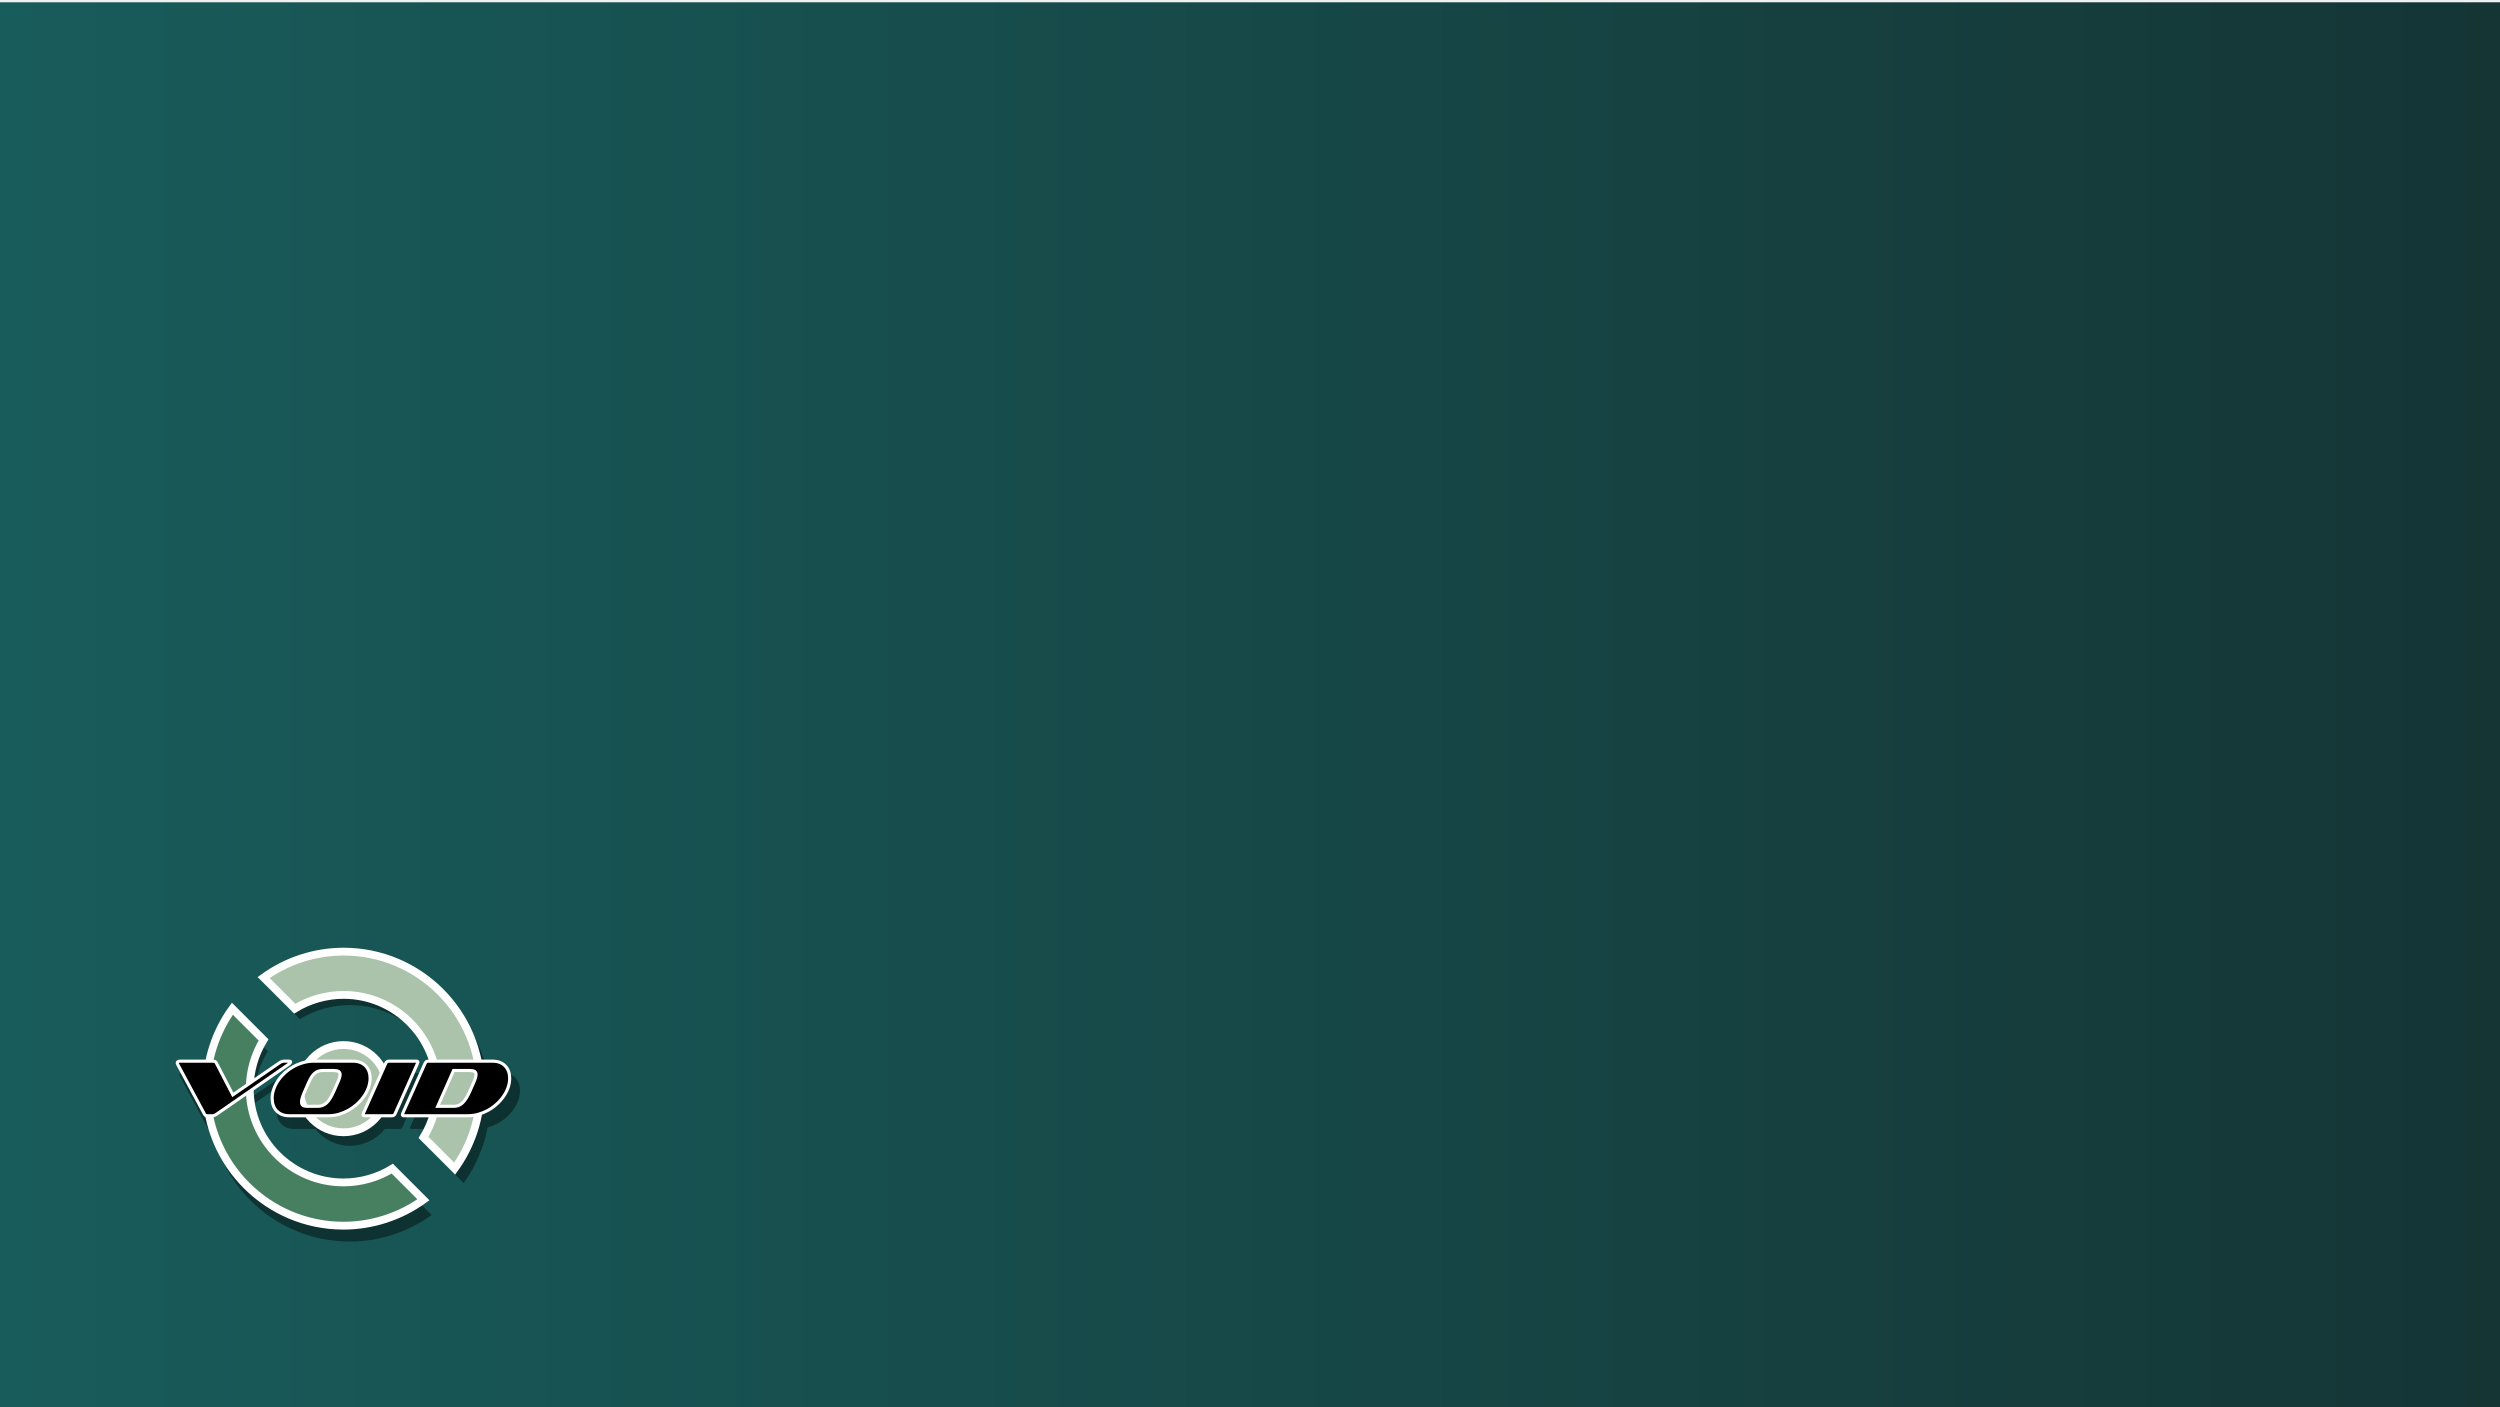
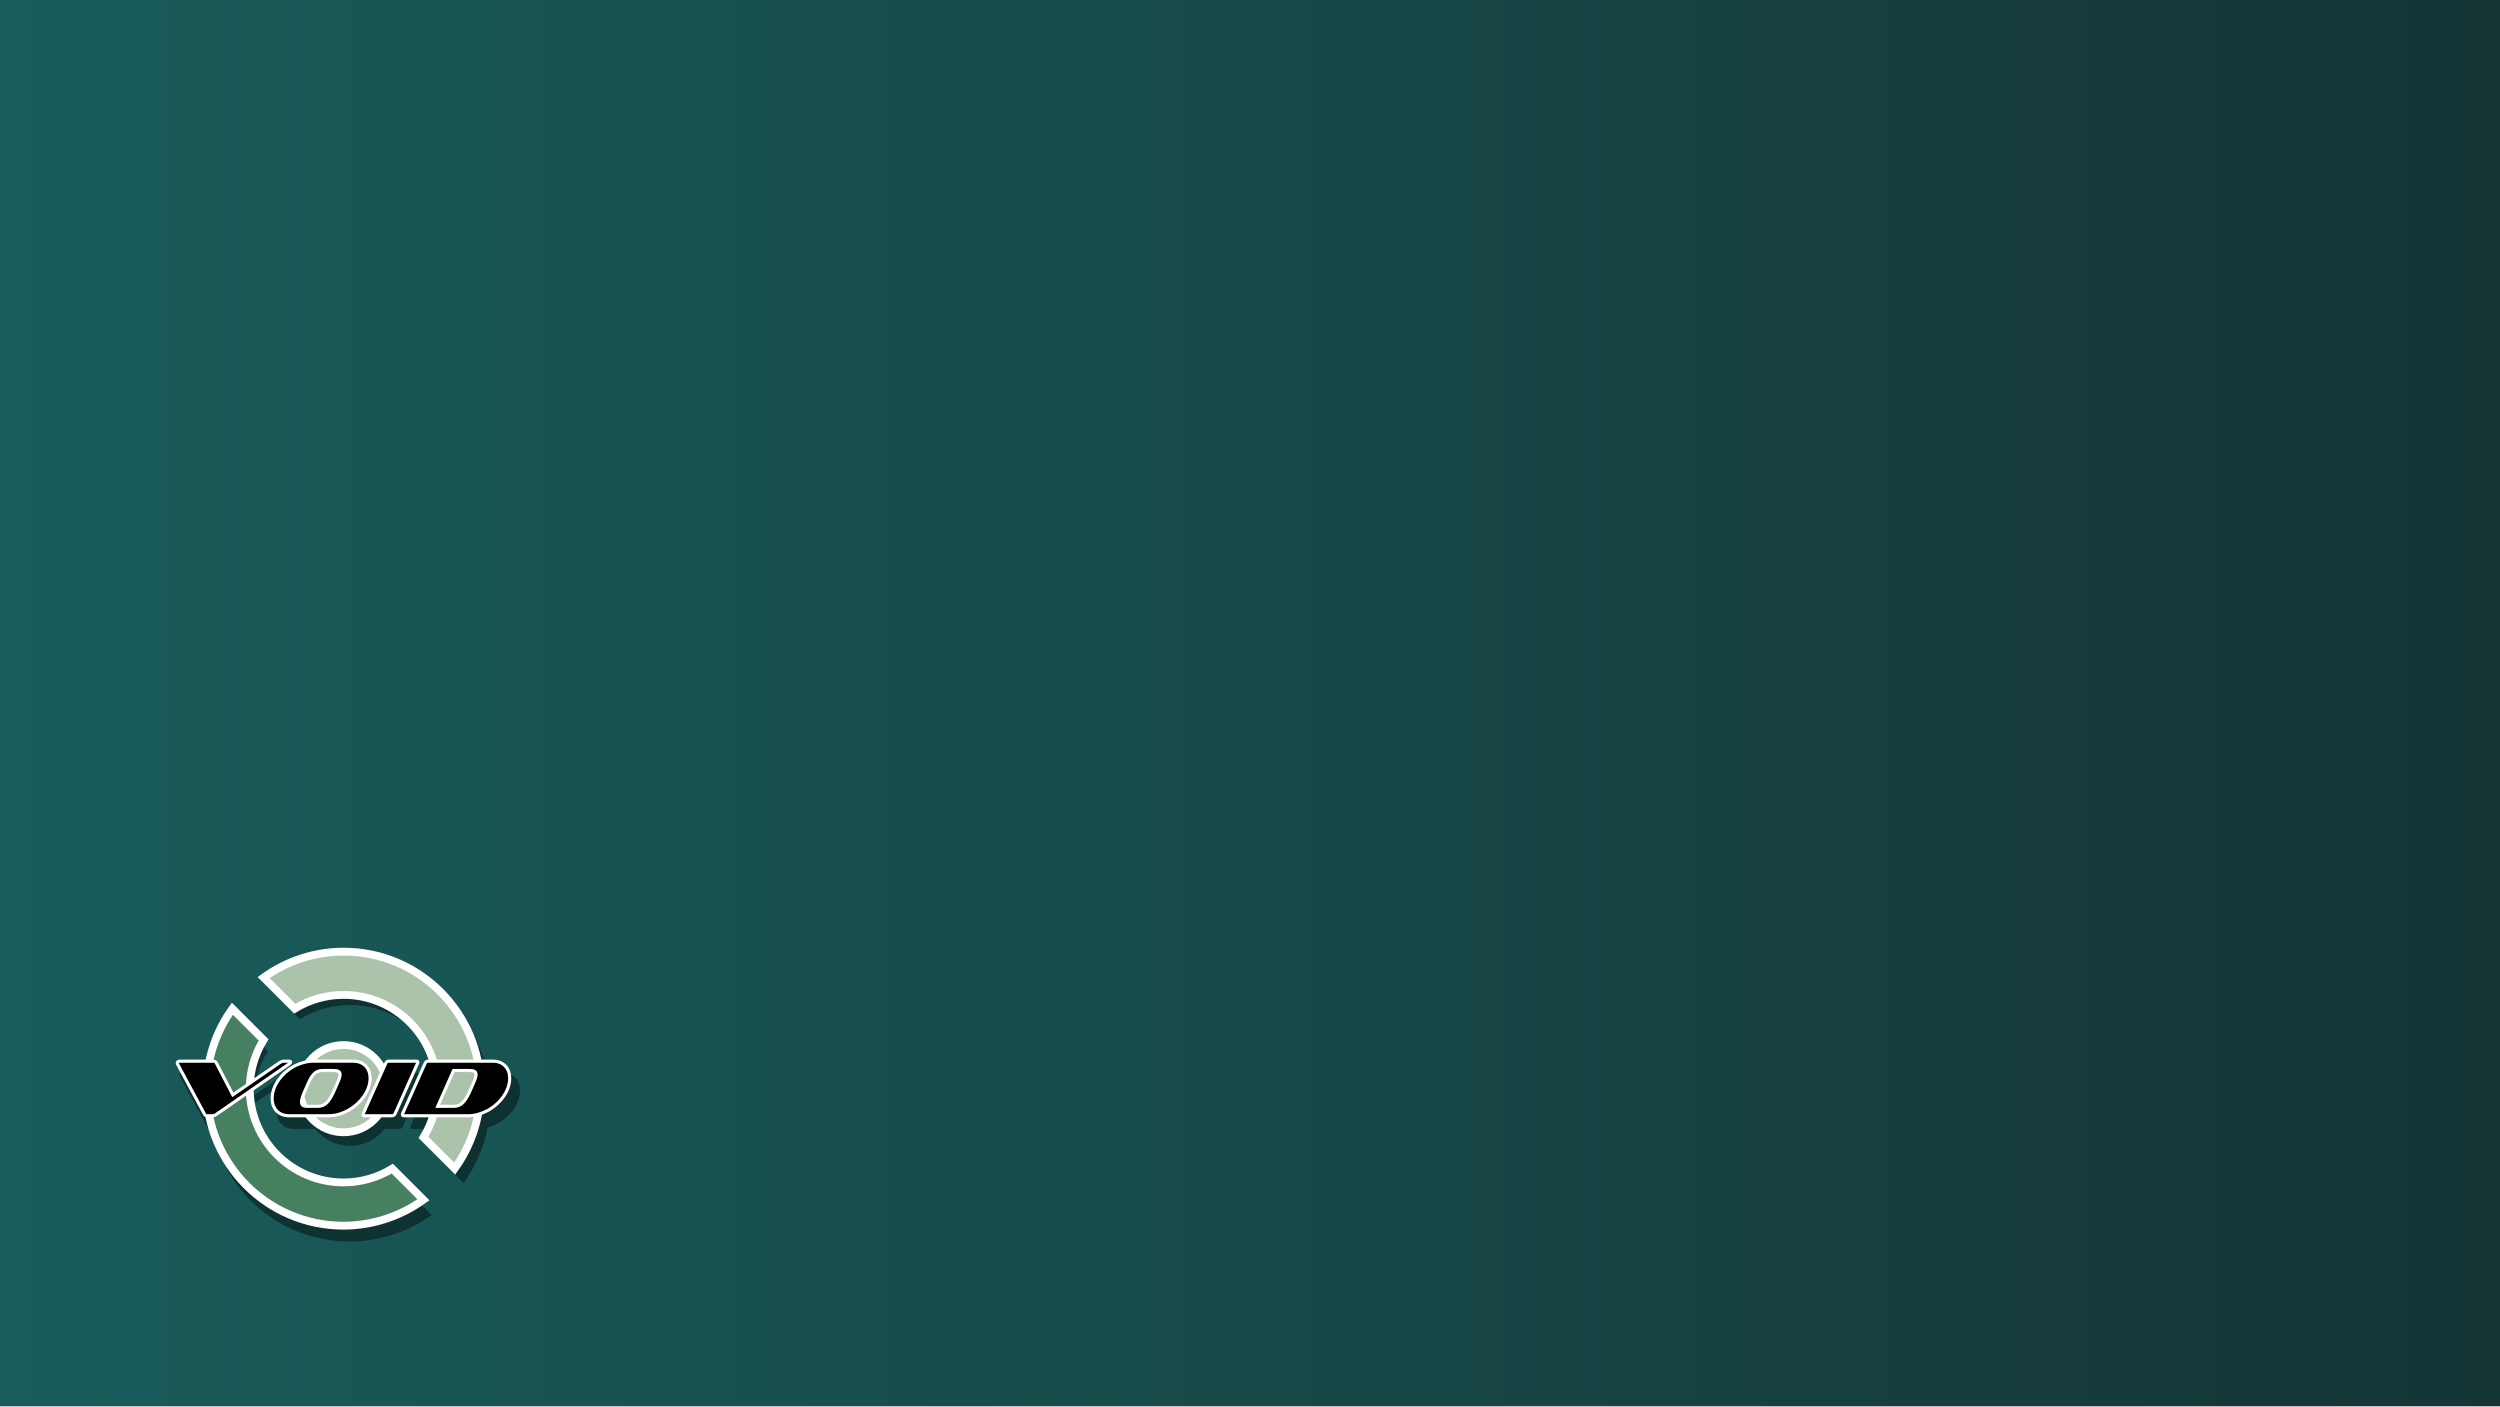
<svg xmlns="http://www.w3.org/2000/svg" xmlns:xlink="http://www.w3.org/1999/xlink" width="1920" height="1080" viewBox="0 0 1920 1080" version="1.1" id="svg1" xml:space="preserve">
  <defs id="defs1">
    <linearGradient id="linearGradient21">
      <stop style="stop-color:#185c5b;stop-opacity:1;" offset="0" id="stop21" />
      <stop style="stop-color:#153535;stop-opacity:1;" offset="1" id="stop22" />
    </linearGradient>
-     <linearGradient xlink:href="#linearGradient21" id="linearGradient22" x1="0" y1="541.758" x2="1920" y2="541.758" gradientUnits="userSpaceOnUse" />
+     <linearGradient xlink:href="#linearGradient21" id="linearGradient22" x1="0" y1="541.758" x2="1920" y2="541.758" gradientUnits="userSpaceOnUse" gradientTransform="translate(0,-1.758242)" />
  </defs>
-   <rect style="fill:url(#linearGradient22);fill-opacity:1" id="rect1" width="1920" height="1080" x="0" y="1.758" />
+   <rect style="fill:url(#linearGradient22);fill-opacity:1" id="rect1" width="1920" height="1080" x="0" y="0" />
  <path id="path7" style="display:inline;fill:#000000;fill-opacity:0.425;stroke:none;stroke-width:6.148;stroke-dasharray:none;stroke-opacity:0.42" d="m 268.626,737.861 c -22.576,0.048 -44.567,7.18 -62.874,20.391 l 24.494,24.492 c 11.556,-7.069 24.833,-10.82 38.379,-10.843 33.222,-7e-5 61.31,21.957 70.561,52.148 h -3.935 c -1.092,0 -1.89,0.545 -2.394,1.637 l -17.702,39.622 c -0.126,0.378 -0.188,0.693 -0.188,0.945 0,0.504 0.377,0.756 1.133,0.756 h 23.081 c -1.813,5.952 -4.347,11.688 -7.627,17.043 l 24.538,24.538 c 9.215,-12.78 15.456,-27.356 18.406,-42.668 0.062,-0.017 0.124,-0.028 0.186,-0.046 2.646,-0.756 5.165,-1.786 7.559,-3.088 2.436,-1.344 4.683,-2.939 6.74,-4.787 2.1,-1.848 3.906,-3.864 5.418,-6.048 1.554,-2.184 2.772,-4.493 3.654,-6.929 0.882,-2.478 1.323,-4.997 1.323,-7.559 0,-1.932 -0.295,-3.718 -0.883,-5.356 -0.588,-1.638 -1.45,-3.043 -2.584,-4.219 -1.134,-1.218 -2.541,-2.164 -4.221,-2.836 -1.68,-0.672 -3.61,-1.007 -5.794,-1.007 h -11.618 c -10.02,-49.182 -53.515,-86.189 -105.656,-86.189 z m -87.466,44.932 c -8.931,12.387 -15.068,26.461 -18.124,41.257 h -23.215 c -0.714,0 -1.239,0.146 -1.575,0.44 -0.294,0.252 -0.442,0.589 -0.442,1.009 v 0.376 c 0,0.126 0.042,0.232 0.126,0.316 l 21.292,39.56 c 0.21,0.42 0.485,0.735 0.821,0.945 0.336,0.21 0.797,0.314 1.385,0.314 h 1.485 c 9.896,49.342 53.459,86.513 105.714,86.513 22.576,-0.048 44.567,-7.18 62.874,-20.391 l -24.492,-24.492 c -11.556,7.069 -24.835,10.82 -38.381,10.843 -40.087,8e-5 -72.684,-31.971 -73.741,-71.803 l 31.111,-21.552 c 0.672,-0.546 1.007,-1.007 1.007,-1.385 0,-0.462 -0.273,-0.692 -0.819,-0.692 h -4.095 c -1.344,0 -2.625,0.419 -3.843,1.259 l -23.249,15.993 c 0.745,-12.006 4.395,-23.674 10.701,-33.97 z m 87.45,28.569 a 34.33,34.33 0 0 0 -26.419,12.848 c -1.812,0.181 -3.6,0.515 -5.358,1.037 -2.688,0.756 -5.249,1.804 -7.685,3.148 -2.394,1.344 -4.621,2.941 -6.678,4.789 -2.016,1.848 -3.78,3.862 -5.292,6.046 -1.47,2.184 -2.624,4.473 -3.464,6.867 -0.84,2.394 -1.259,4.829 -1.259,7.307 0,1.932 0.293,3.738 0.881,5.418 0.588,1.638 1.45,3.067 2.584,4.285 1.134,1.218 2.541,2.184 4.221,2.898 1.68,0.672 3.61,1.007 5.794,1.007 h 16.131 a 34.33,34.33 0 0 0 26.546,13.013 34.33,34.33 0 0 0 26.872,-13.013 h 11.382 c 1.092,0 1.889,-0.567 2.393,-1.701 l 17.638,-39.622 c 0.168,-0.294 0.252,-0.567 0.252,-0.819 0,-0.546 -0.399,-0.819 -1.197,-0.819 h -21.67 c -1.092,0 -1.89,0.545 -2.394,1.637 l -2.322,5.195 a 34.33,34.33 0 0 0 -30.954,-19.521 z m -32.934,43.767 a 34.33,34.33 0 0 0 1.683,4.063 c -0.263,-0.104 -0.507,-0.223 -0.716,-0.37 -0.714,-0.546 -1.071,-1.428 -1.071,-2.646 0,-0.311 0.057,-0.683 0.104,-1.047 z" />
  <g id="g20" transform="translate(135.8074,730.8542)" style="display:inline;stroke:none;stroke-width:2;stroke-dasharray:none;stroke-opacity:1">
    <g id="g15" style="stroke:#ffffff;stroke-width:6;stroke-dasharray:none;stroke-opacity:1">
      <path d="M 128.017,0 C 105.985,0.047 84.523,7.007 66.658,19.9 l 23.903,23.903 c 11.277,-6.899 24.236,-10.56 37.456,-10.582 39.772,-7.9e-5 72.014,32.242 72.014,72.014 -0.032,13.215 -3.7,26.167 -10.602,37.437 l 23.948,23.948 c 12.889,-17.876 19.84,-39.347 19.874,-61.385 C 233.252,47.115 186.136,0 128.017,0 Z" fill="#abc2ab" id="path14" style="stroke:#ffffff;stroke-width:6;stroke-dasharray:none;stroke-opacity:1" />
      <path d="m 189.376,190.57 -23.903,-23.903 c -11.277,6.899 -24.236,10.56 -37.456,10.582 -39.772,8e-5 -72.014,-32.242 -72.014,-72.014 0.032,-13.215 3.7,-26.167 10.602,-37.437 L 42.656,43.85 C 29.767,61.726 22.816,83.197 22.782,105.235 c 0,58.12 47.115,105.235 105.235,105.235 22.032,-0.047 43.493,-7.007 61.359,-19.9 z" fill="#478061" id="path15" style="stroke:#ffffff;stroke-width:6;stroke-dasharray:none;stroke-opacity:1" />
      <circle fill="#abc2ab" cx="128" cy="105.235" r="33.503" id="circle15" style="stroke:#ffffff;stroke-width:6;stroke-dasharray:none;stroke-opacity:1" />
    </g>
    <g id="g19" style="stroke:#ffffff;stroke-width:2.4;stroke-dasharray:none;stroke-opacity:1">
      <path d="m 30.592,124.81 c -1.148,0.82 -2.193,1.23 -3.135,1.23 h -4.057 c -0.574,0 -1.025,-0.102 -1.352,-0.307 -0.328,-0.205 -0.594,-0.512 -0.799,-0.922 L 0.468,86.203 C 0.386,86.121 0.345,86.019 0.345,85.896 v -0.369 c 0,-0.41 0.143,-0.738 0.43,-0.984 C 1.104,84.256 1.616,84.113 2.313,84.113 H 27.58 c 1.352,0 2.234,0.41 2.643,1.23 L 43.01,109.995 78.851,85.342 c 1.189,-0.82 2.439,-1.23 3.75,-1.23 h 3.996 c 0.533,0 0.799,0.225 0.799,0.676 0,0.369 -0.328,0.82 -0.984,1.352 z" fill="#000000" id="path16" style="stroke:#ffffff;stroke-width:2.4;stroke-dasharray:none;stroke-opacity:1" />
      <path d="m 86.353,126.04 c -2.131,0 -4.016,-0.328 -5.656,-0.984 -1.639,-0.697 -3.012,-1.639 -4.119,-2.828 -1.107,-1.189 -1.947,-2.582 -2.521,-4.18 -0.574,-1.639 -0.861,-3.402 -0.861,-5.287 0,-2.418 0.41,-4.795 1.23,-7.131 0.82,-2.336 1.947,-4.57 3.381,-6.701 1.475,-2.131 3.197,-4.098 5.164,-5.902 2.008,-1.803 4.18,-3.361 6.517,-4.672 2.377,-1.311 4.877,-2.336 7.5,-3.074 2.623,-0.779 5.307,-1.168 8.053,-1.168 h 30.123 c 2.172,0 4.078,0.328 5.717,0.984 1.68,0.656 3.074,1.578 4.18,2.766 1.107,1.148 1.947,2.521 2.521,4.119 0.574,1.598 0.861,3.34 0.861,5.226 0,2.418 -0.43,4.816 -1.291,7.193 -0.82,2.336 -1.967,4.57 -3.443,6.701 -1.475,2.131 -3.217,4.119 -5.226,5.963 -2.008,1.803 -4.201,3.381 -6.578,4.734 -2.377,1.312 -4.877,2.357 -7.5,3.135 -2.623,0.738 -5.266,1.107 -7.93,1.107 z m 37.009,-25.144 c 1.352,-2.869 2.029,-5.021 2.029,-6.455 0,-1.189 -0.43,-2.008 -1.291,-2.459 -0.82,-0.451 -2.049,-0.676 -3.689,-0.676 h -8.361 c -1.189,0 -2.295,0.164 -3.32,0.492 -0.984,0.287 -1.906,0.799 -2.766,1.537 -0.861,0.738 -1.701,1.721 -2.521,2.951 -0.779,1.23 -1.578,2.766 -2.398,4.611 l -2.951,6.701 c -1.557,3.484 -2.336,6.107 -2.336,7.869 0,1.189 0.348,2.049 1.045,2.582 0.697,0.492 1.701,0.738 3.012,0.738 h 8.422 c 1.271,0 2.439,-0.184 3.504,-0.553 1.066,-0.41 2.09,-1.045 3.074,-1.906 0.984,-0.861 1.926,-2.008 2.828,-3.443 0.902,-1.434 1.824,-3.197 2.766,-5.287 z" fill="#000000" id="path17" style="stroke:#ffffff;stroke-width:2.4;stroke-dasharray:none;stroke-opacity:1" />
      <path d="m 144.123,126.04 c -0.738,0 -1.107,-0.246 -1.107,-0.738 0,-0.246 0.061,-0.553 0.184,-0.922 l 17.275,-38.669 c 0.492,-1.066 1.271,-1.598 2.336,-1.598 h 21.148 c 0.779,0 1.168,0.266 1.168,0.799 0,0.246 -0.082,0.512 -0.246,0.799 L 167.668,124.38 c -0.492,1.107 -1.271,1.66 -2.336,1.66 z" fill="#000000" id="path18" style="stroke:#ffffff;stroke-width:2.4;stroke-dasharray:none;stroke-opacity:1" />
      <path d="m 174.349,126.04 c -0.738,0 -1.107,-0.246 -1.107,-0.738 0,-0.246 0.061,-0.553 0.184,-0.922 l 17.275,-38.669 c 0.492,-1.066 1.271,-1.598 2.336,-1.598 h 49.427 c 2.131,0 4.016,0.328 5.656,0.984 1.639,0.656 3.012,1.578 4.119,2.766 1.107,1.148 1.947,2.521 2.521,4.119 0.574,1.598 0.861,3.34 0.861,5.226 0,2.5 -0.43,4.959 -1.291,7.377 -0.861,2.377 -2.049,4.631 -3.566,6.762 -1.475,2.131 -3.238,4.098 -5.287,5.902 -2.008,1.803 -4.201,3.361 -6.578,4.672 -2.336,1.271 -4.795,2.275 -7.377,3.012 -2.582,0.738 -5.164,1.107 -7.746,1.107 z m 53.485,-25.144 c 1.312,-2.951 1.967,-5.103 1.967,-6.455 0,-1.189 -0.41,-2.008 -1.23,-2.459 -0.82,-0.451 -2.008,-0.676 -3.566,-0.676 h -12.48 l -12.172,27.48 h 12.418 c 1.23,0 2.377,-0.184 3.443,-0.553 1.066,-0.41 2.07,-1.045 3.012,-1.906 0.984,-0.902 1.926,-2.049 2.828,-3.443 0.943,-1.434 1.885,-3.197 2.828,-5.287 z" fill="#000000" id="path19" style="display:inline;stroke:#ffffff;stroke-width:2.4;stroke-dasharray:none;stroke-opacity:1" />
    </g>
  </g>
</svg>
